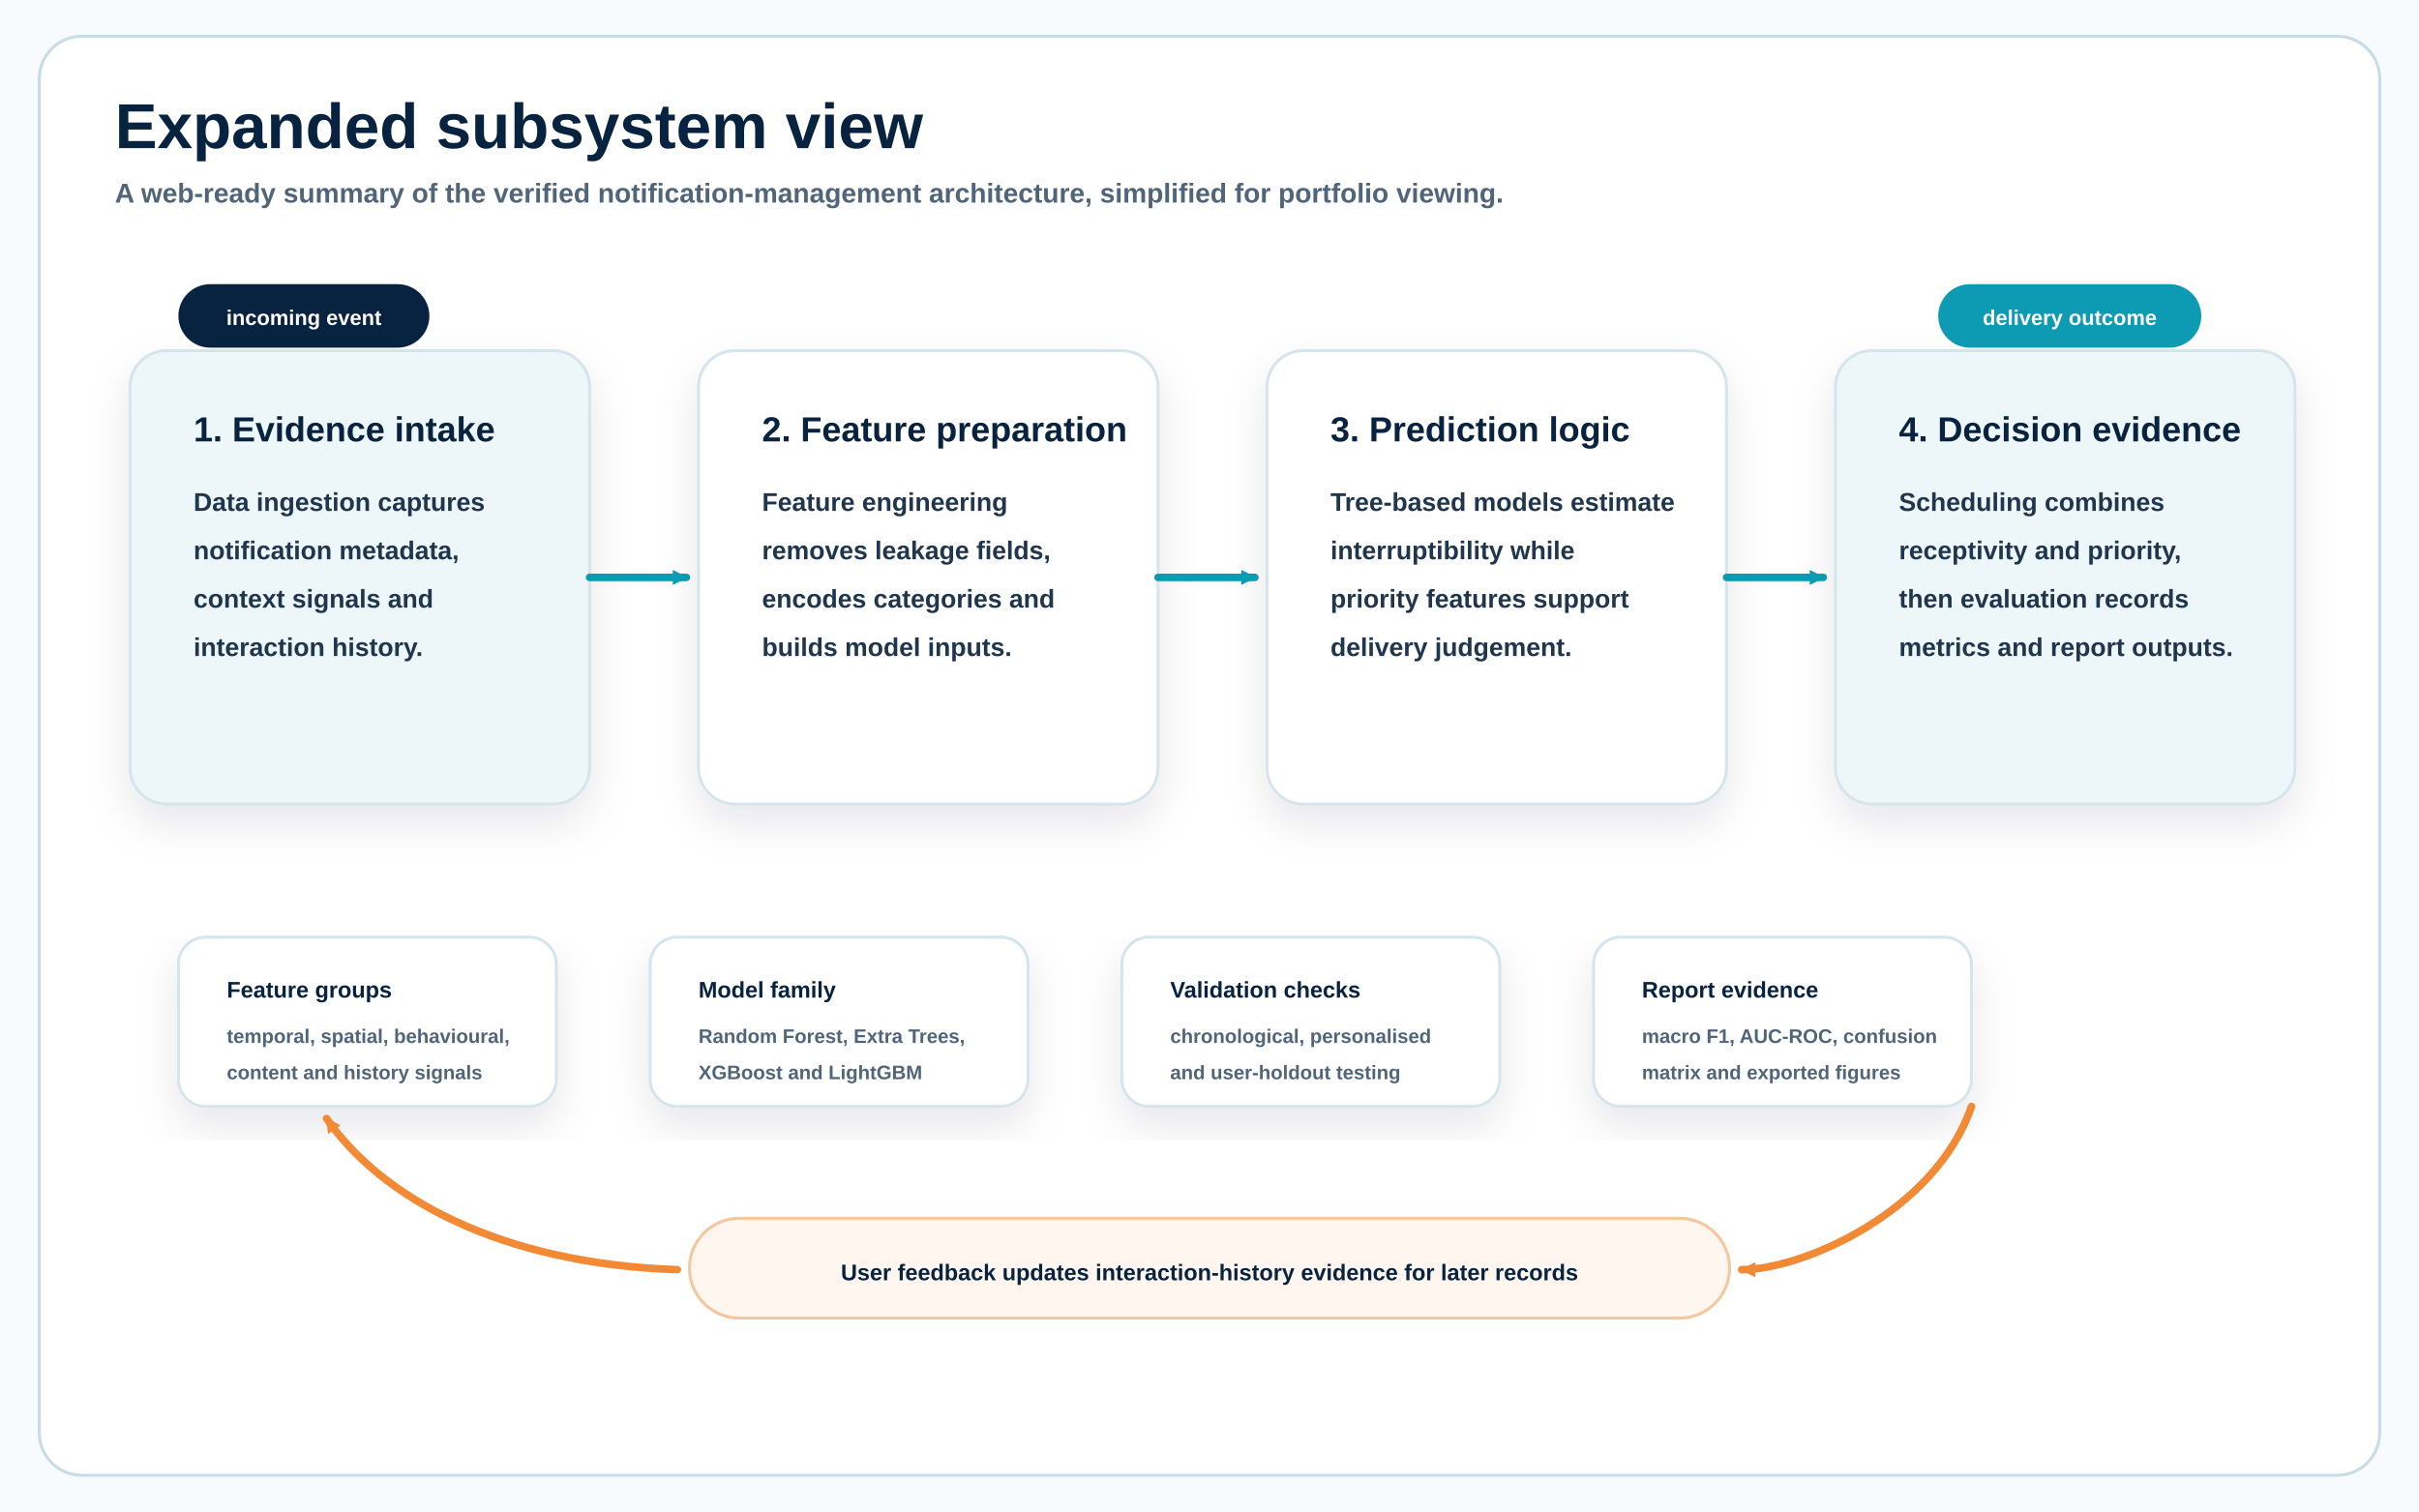
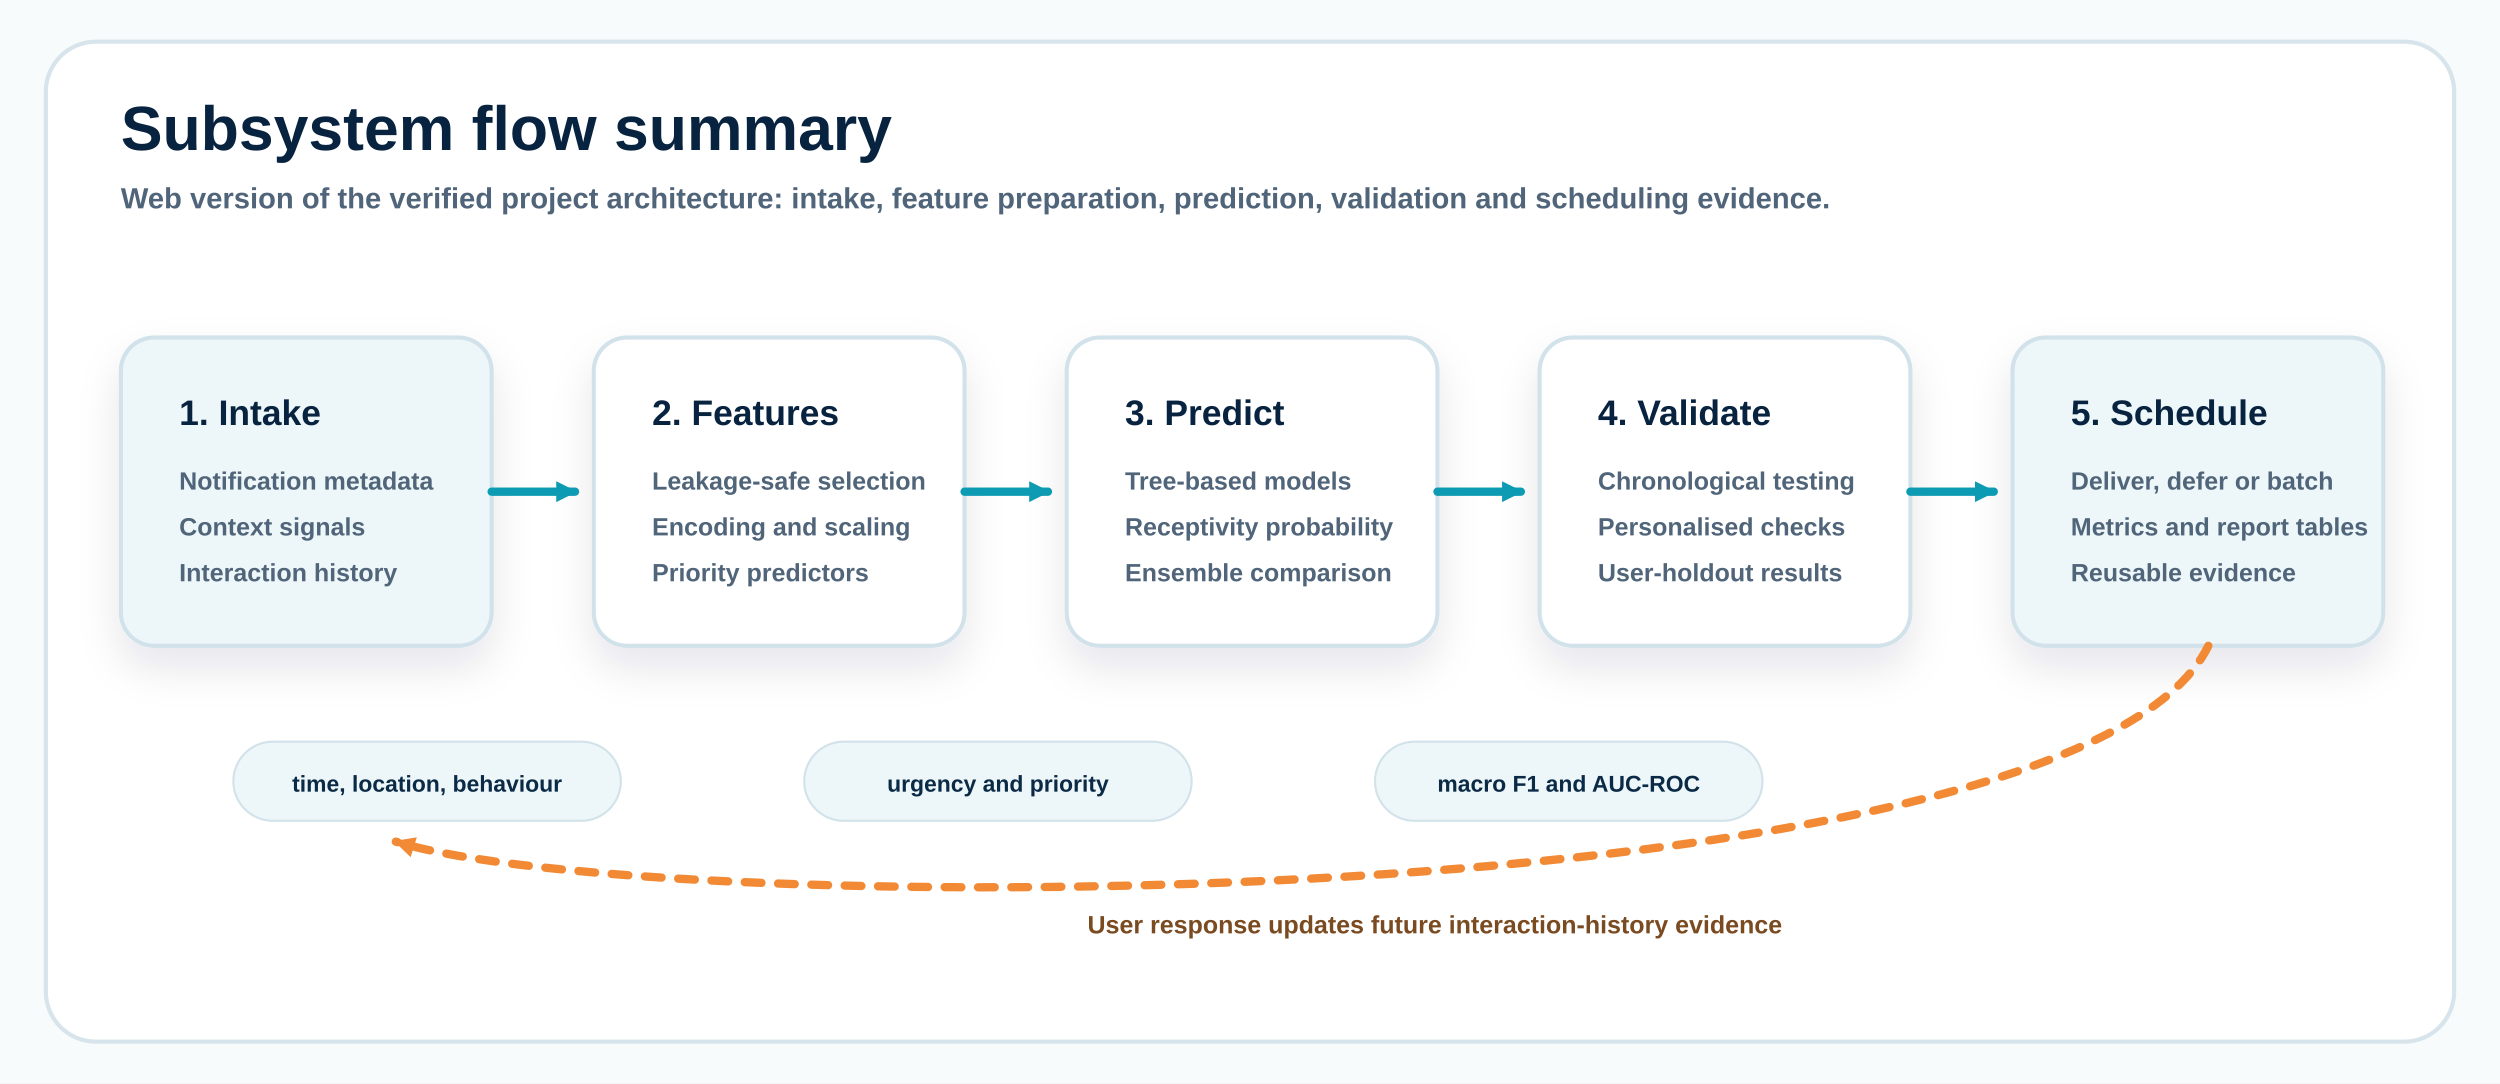
- <svg xmlns="http://www.w3.org/2000/svg" width="1600" height="1000" viewBox="0 0 1600 1000" role="img" aria-labelledby="title desc">
+ <svg xmlns="http://www.w3.org/2000/svg" width="1200" height="520" viewBox="0 0 1200 520" role="img" aria-labelledby="svg-title svg-desc">
  <defs>
-     <filter id="cardShadow" x="-10%" y="-10%" width="120%" height="130%">
-       <feDropShadow dx="0" dy="12" stdDeviation="14" flood-color="#0b2440" flood-opacity="0.10" />
+     <filter id="soft-shadow" x="-12%" y="-16%" width="124%" height="136%">
+       <feDropShadow dx="0" dy="10" stdDeviation="10" flood-color="#08233f" flood-opacity="0.10" />
    </filter>
-     <marker id="flowArrow" viewBox="0 0 10 10" refX="9" refY="5" markerWidth="10" markerHeight="10" orient="auto" markerUnits="userSpaceOnUse">
-       <path d="M0 0L10 5L0 10Z" fill="#0c9bb2" />
+     <marker id="arrow-teal" viewBox="0 0 12 12" refX="10" refY="6" markerWidth="12" markerHeight="12" orient="auto" markerUnits="userSpaceOnUse">
+       <path d="M1 1L11 6L1 11Z" fill="#0c9bb2" />
    </marker>
-     <marker id="feedbackArrow" viewBox="0 0 10 10" refX="9" refY="5" markerWidth="10" markerHeight="10" orient="auto" markerUnits="userSpaceOnUse">
-       <path d="M0 0L10 5L0 10Z" fill="#f28a35" />
+     <marker id="arrow-orange" viewBox="0 0 12 12" refX="10" refY="6" markerWidth="12" markerHeight="12" orient="auto" markerUnits="userSpaceOnUse">
+       <path d="M1 1L11 6L1 11Z" fill="#f28a35" />
    </marker>
    <style>
-       .title { font-family: Arial, Helvetica, sans-serif; font-size: 42px; font-weight: 800; fill: #08233f; }
-       .subtitle { font-family: Arial, Helvetica, sans-serif; font-size: 18px; font-weight: 600; fill: #50657a; }
-       .stage-title { font-family: Arial, Helvetica, sans-serif; font-size: 23px; font-weight: 800; fill: #08233f; }
-       .stage-copy { font-family: Arial, Helvetica, sans-serif; font-size: 17px; font-weight: 650; fill: #20364d; }
-       .micro-title { font-family: Arial, Helvetica, sans-serif; font-size: 15px; font-weight: 800; fill: #08233f; }
-       .micro-copy { font-family: Arial, Helvetica, sans-serif; font-size: 13px; font-weight: 650; fill: #50657a; }
-       .pill { font-family: Arial, Helvetica, sans-serif; font-size: 14px; font-weight: 800; fill: #ffffff; }
-       .flow { stroke: #0c9bb2; stroke-width: 5; fill: none; stroke-linecap: round; stroke-linejoin: round; marker-end: url(#flowArrow); }
-       .feedback { stroke: #f28a35; stroke-width: 5; fill: none; stroke-linecap: round; stroke-linejoin: round; marker-end: url(#feedbackArrow); }
+       .title { font-family: Arial, Helvetica, sans-serif; font-size: 30px; font-weight: 800; fill: #08233f; }
+       .subtitle { font-family: Arial, Helvetica, sans-serif; font-size: 14px; font-weight: 650; fill: #50657a; }
+       .card-title { font-family: Arial, Helvetica, sans-serif; font-size: 17px; font-weight: 800; fill: #08233f; }
+       .card-copy { font-family: Arial, Helvetica, sans-serif; font-size: 12px; font-weight: 650; fill: #50657a; }
+       .badge { font-family: Arial, Helvetica, sans-serif; font-size: 11px; font-weight: 800; fill: #0b2a46; }
+       .note { font-family: Arial, Helvetica, sans-serif; font-size: 12px; font-weight: 750; fill: #7a4a20; }
+       .flow { stroke: #0c9bb2; stroke-width: 4; fill: none; stroke-linecap: round; marker-end: url(#arrow-teal); }
+       .feedback { stroke: #f28a35; stroke-width: 4; fill: none; stroke-linecap: round; stroke-dasharray: 8 8; marker-end: url(#arrow-orange); }
    </style>
  </defs>
-   <rect width="1600" height="1000" fill="#f7fbfd" />
-   <rect x="26" y="24" width="1548" height="952" rx="28" fill="#ffffff" stroke="#c9dce6" stroke-width="2" />
-   <text id="title" x="76" y="98" class="title">Expanded subsystem view</text>
-   <text x="76" y="134" class="subtitle">A web-ready summary of the verified notification-management architecture, simplified for portfolio viewing.</text>
-   <g filter="url(#cardShadow)">
-     <rect x="86" y="232" width="304" height="300" rx="24" fill="#edf6f8" stroke="#d6e5ec" stroke-width="2" />
-     <rect x="462" y="232" width="304" height="300" rx="24" fill="#ffffff" stroke="#d6e5ec" stroke-width="2" />
-     <rect x="838" y="232" width="304" height="300" rx="24" fill="#ffffff" stroke="#d6e5ec" stroke-width="2" />
-     <rect x="1214" y="232" width="304" height="300" rx="24" fill="#edf6f8" stroke="#d6e5ec" stroke-width="2" />
+   <rect width="1200" height="520" fill="#f7fbfc" />
+   <rect x="22" y="20" width="1156" height="480" rx="24" fill="#ffffff" stroke="#d7e4eb" stroke-width="2" />
+   <text x="58" y="72" class="title">Subsystem flow summary</text>
+   <text x="58" y="100" class="subtitle">Web version of the verified project architecture: intake, feature preparation, prediction, validation and scheduling evidence.</text>
+   <g filter="url(#soft-shadow)">
+     <rect x="58" y="162" width="178" height="148" rx="16" fill="#edf6f8" stroke="#d2e2ea" stroke-width="2" />
+     <rect x="285" y="162" width="178" height="148" rx="16" fill="#ffffff" stroke="#d2e2ea" stroke-width="2" />
+     <rect x="512" y="162" width="178" height="148" rx="16" fill="#ffffff" stroke="#d2e2ea" stroke-width="2" />
+     <rect x="739" y="162" width="178" height="148" rx="16" fill="#ffffff" stroke="#d2e2ea" stroke-width="2" />
+     <rect x="966" y="162" width="178" height="148" rx="16" fill="#edf6f8" stroke="#d2e2ea" stroke-width="2" />
  </g>
  <g>
-     <rect x="118" y="188" width="166" height="42" rx="21" fill="#08233f" />
-     <text x="201" y="215" text-anchor="middle" class="pill">incoming event</text>
-     <rect x="1282" y="188" width="174" height="42" rx="21" fill="#0c9bb2" />
-     <text x="1369" y="215" text-anchor="middle" class="pill">delivery outcome</text>
+     <text x="86" y="204" class="card-title">1. Intake</text>
+     <text x="86" y="235" class="card-copy">Notification metadata</text>
+     <text x="86" y="257" class="card-copy">Context signals</text>
+     <text x="86" y="279" class="card-copy">Interaction history</text>
+     <text x="313" y="204" class="card-title">2. Features</text>
+     <text x="313" y="235" class="card-copy">Leakage-safe selection</text>
+     <text x="313" y="257" class="card-copy">Encoding and scaling</text>
+     <text x="313" y="279" class="card-copy">Priority predictors</text>
+     <text x="540" y="204" class="card-title">3. Predict</text>
+     <text x="540" y="235" class="card-copy">Tree-based models</text>
+     <text x="540" y="257" class="card-copy">Receptivity probability</text>
+     <text x="540" y="279" class="card-copy">Ensemble comparison</text>
+     <text x="767" y="204" class="card-title">4. Validate</text>
+     <text x="767" y="235" class="card-copy">Chronological testing</text>
+     <text x="767" y="257" class="card-copy">Personalised checks</text>
+     <text x="767" y="279" class="card-copy">User-holdout results</text>
+     <text x="994" y="204" class="card-title">5. Schedule</text>
+     <text x="994" y="235" class="card-copy">Deliver, defer or batch</text>
+     <text x="994" y="257" class="card-copy">Metrics and report tables</text>
+     <text x="994" y="279" class="card-copy">Reusable evidence</text>
  </g>
  <g>
-     <text x="128" y="292" class="stage-title">1. Evidence intake</text>
-     <text x="128" y="338" class="stage-copy">Data ingestion captures</text>
-     <text x="128" y="370" class="stage-copy">notification metadata,</text>
-     <text x="128" y="402" class="stage-copy">context signals and</text>
-     <text x="128" y="434" class="stage-copy">interaction history.</text>
-     <text x="504" y="292" class="stage-title">2. Feature preparation</text>
-     <text x="504" y="338" class="stage-copy">Feature engineering</text>
-     <text x="504" y="370" class="stage-copy">removes leakage fields,</text>
-     <text x="504" y="402" class="stage-copy">encodes categories and</text>
-     <text x="504" y="434" class="stage-copy">builds model inputs.</text>
-     <text x="880" y="292" class="stage-title">3. Prediction logic</text>
-     <text x="880" y="338" class="stage-copy">Tree-based models estimate</text>
-     <text x="880" y="370" class="stage-copy">interruptibility while</text>
-     <text x="880" y="402" class="stage-copy">priority features support</text>
-     <text x="880" y="434" class="stage-copy">delivery judgement.</text>
-     <text x="1256" y="292" class="stage-title">4. Decision evidence</text>
-     <text x="1256" y="338" class="stage-copy">Scheduling combines</text>
-     <text x="1256" y="370" class="stage-copy">receptivity and priority,</text>
-     <text x="1256" y="402" class="stage-copy">then evaluation records</text>
-     <text x="1256" y="434" class="stage-copy">metrics and report outputs.</text>
-   </g>
-   <g stroke="#0c9bb2" stroke-width="5" fill="none" stroke-linecap="round" marker-end="url(#flowArrow)">
-     <path d="M390 382H454" />
-     <path d="M766 382H830" />
-     <path d="M1142 382H1206" />
-   </g>
-   <g filter="url(#cardShadow)">
-     <rect x="118" y="620" width="250" height="112" rx="18" fill="#ffffff" stroke="#d6e5ec" stroke-width="2" />
-     <rect x="430" y="620" width="250" height="112" rx="18" fill="#ffffff" stroke="#d6e5ec" stroke-width="2" />
-     <rect x="742" y="620" width="250" height="112" rx="18" fill="#ffffff" stroke="#d6e5ec" stroke-width="2" />
-     <rect x="1054" y="620" width="250" height="112" rx="18" fill="#ffffff" stroke="#d6e5ec" stroke-width="2" />
+     <path d="M236 236H276" class="flow" />
+     <path d="M463 236H503" class="flow" />
+     <path d="M690 236H730" class="flow" />
+     <path d="M917 236H957" class="flow" />
  </g>
  <g>
-     <text x="150" y="660" class="micro-title">Feature groups</text>
-     <text x="150" y="690" class="micro-copy">temporal, spatial, behavioural,</text>
-     <text x="150" y="714" class="micro-copy">content and history signals</text>
-     <text x="462" y="660" class="micro-title">Model family</text>
-     <text x="462" y="690" class="micro-copy">Random Forest, Extra Trees,</text>
-     <text x="462" y="714" class="micro-copy">XGBoost and LightGBM</text>
-     <text x="774" y="660" class="micro-title">Validation checks</text>
-     <text x="774" y="690" class="micro-copy">chronological, personalised</text>
-     <text x="774" y="714" class="micro-copy">and user-holdout testing</text>
-     <text x="1086" y="660" class="micro-title">Report evidence</text>
-     <text x="1086" y="690" class="micro-copy">macro F1, AUC-ROC, confusion</text>
-     <text x="1086" y="714" class="micro-copy">matrix and exported figures</text>
+     <rect x="112" y="356" width="186" height="38" rx="19" fill="#edf6f8" stroke="#d2e2ea" />
+     <text x="205" y="380" text-anchor="middle" class="badge">time, location, behaviour</text>
+     <rect x="386" y="356" width="186" height="38" rx="19" fill="#edf6f8" stroke="#d2e2ea" />
+     <text x="479" y="380" text-anchor="middle" class="badge">urgency and priority</text>
+     <rect x="660" y="356" width="186" height="38" rx="19" fill="#edf6f8" stroke="#d2e2ea" />
+     <text x="753" y="380" text-anchor="middle" class="badge">macro F1 and AUC-ROC</text>
  </g>
-   <g>
-     <rect x="456" y="806" width="688" height="66" rx="33" fill="#fff7ef" stroke="#f4c79e" stroke-width="2" />
-     <text x="800" y="847" text-anchor="middle" class="micro-title" fill="#7a4a20">User feedback updates interaction-history evidence for later records</text>
-   </g>
-   <path d="M1304 732C1280 802 1192 840 1152 840" class="feedback" />
-   <path d="M448 840C330 836 252 792 216 740" class="feedback" />
+   <path d="M1060 310C996 442 312 442 190 404" class="feedback" />
+   <text x="522" y="448" class="note">User response updates future interaction-history evidence</text>
</svg>
